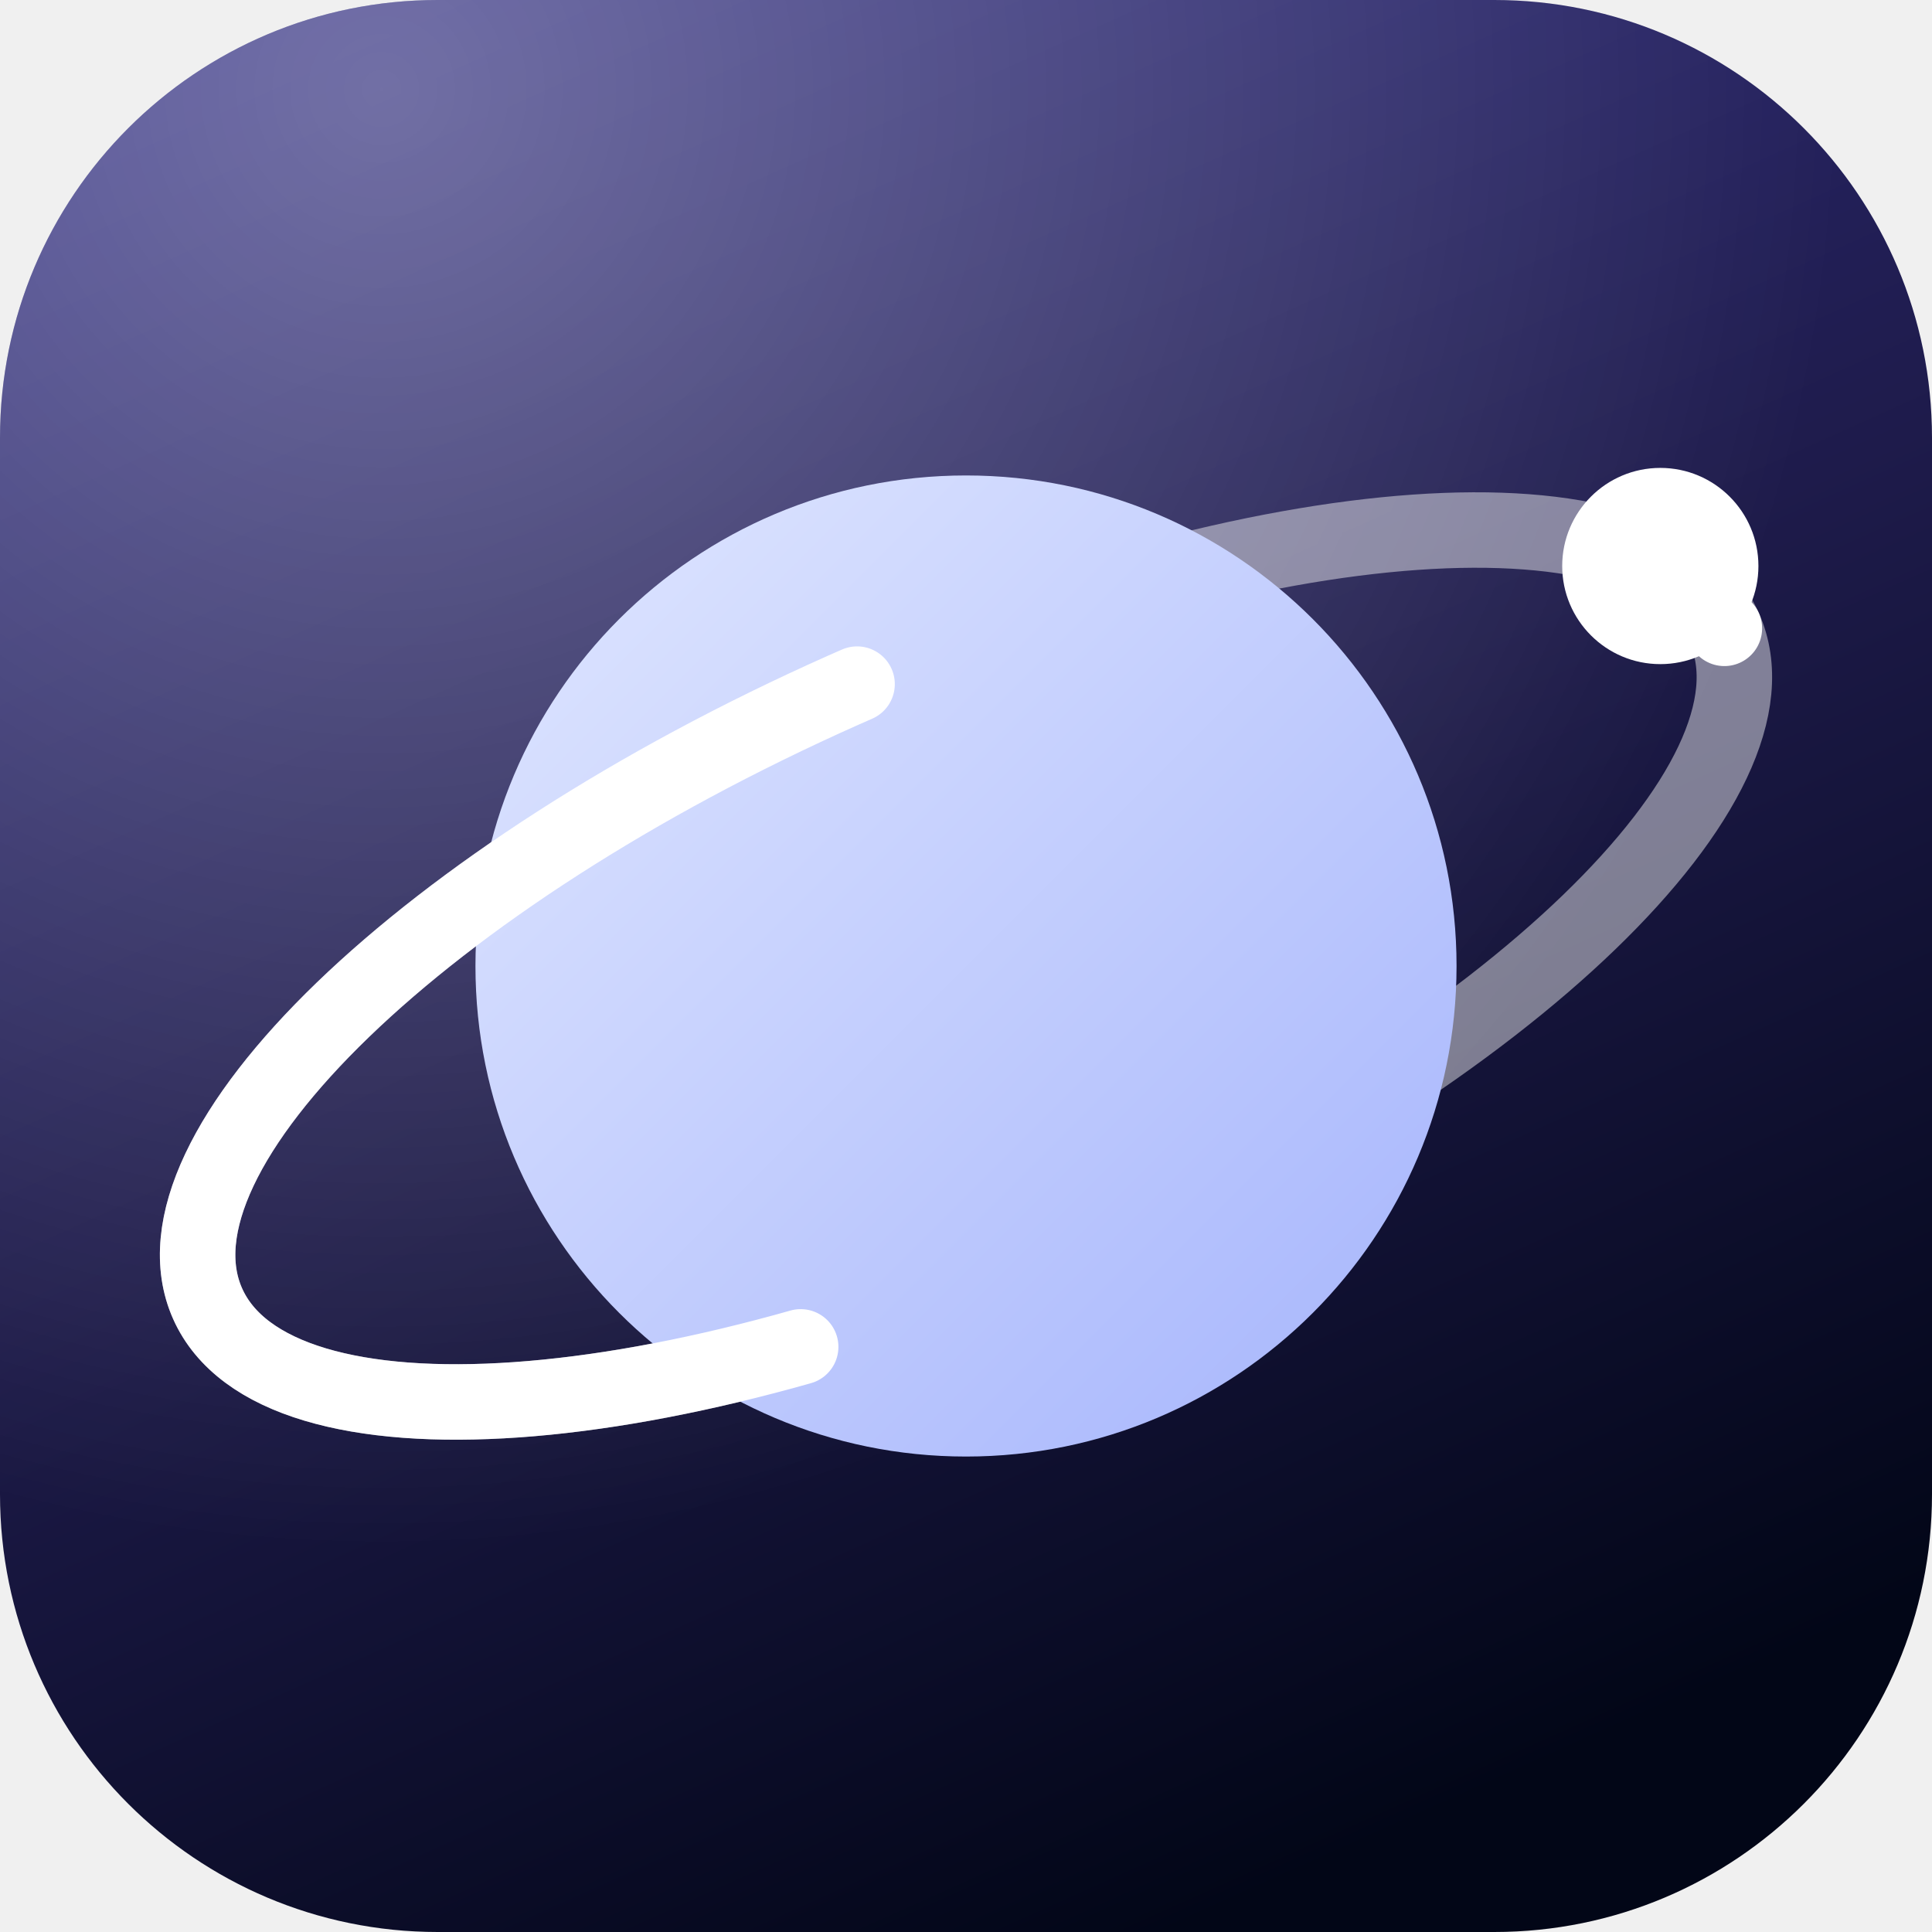
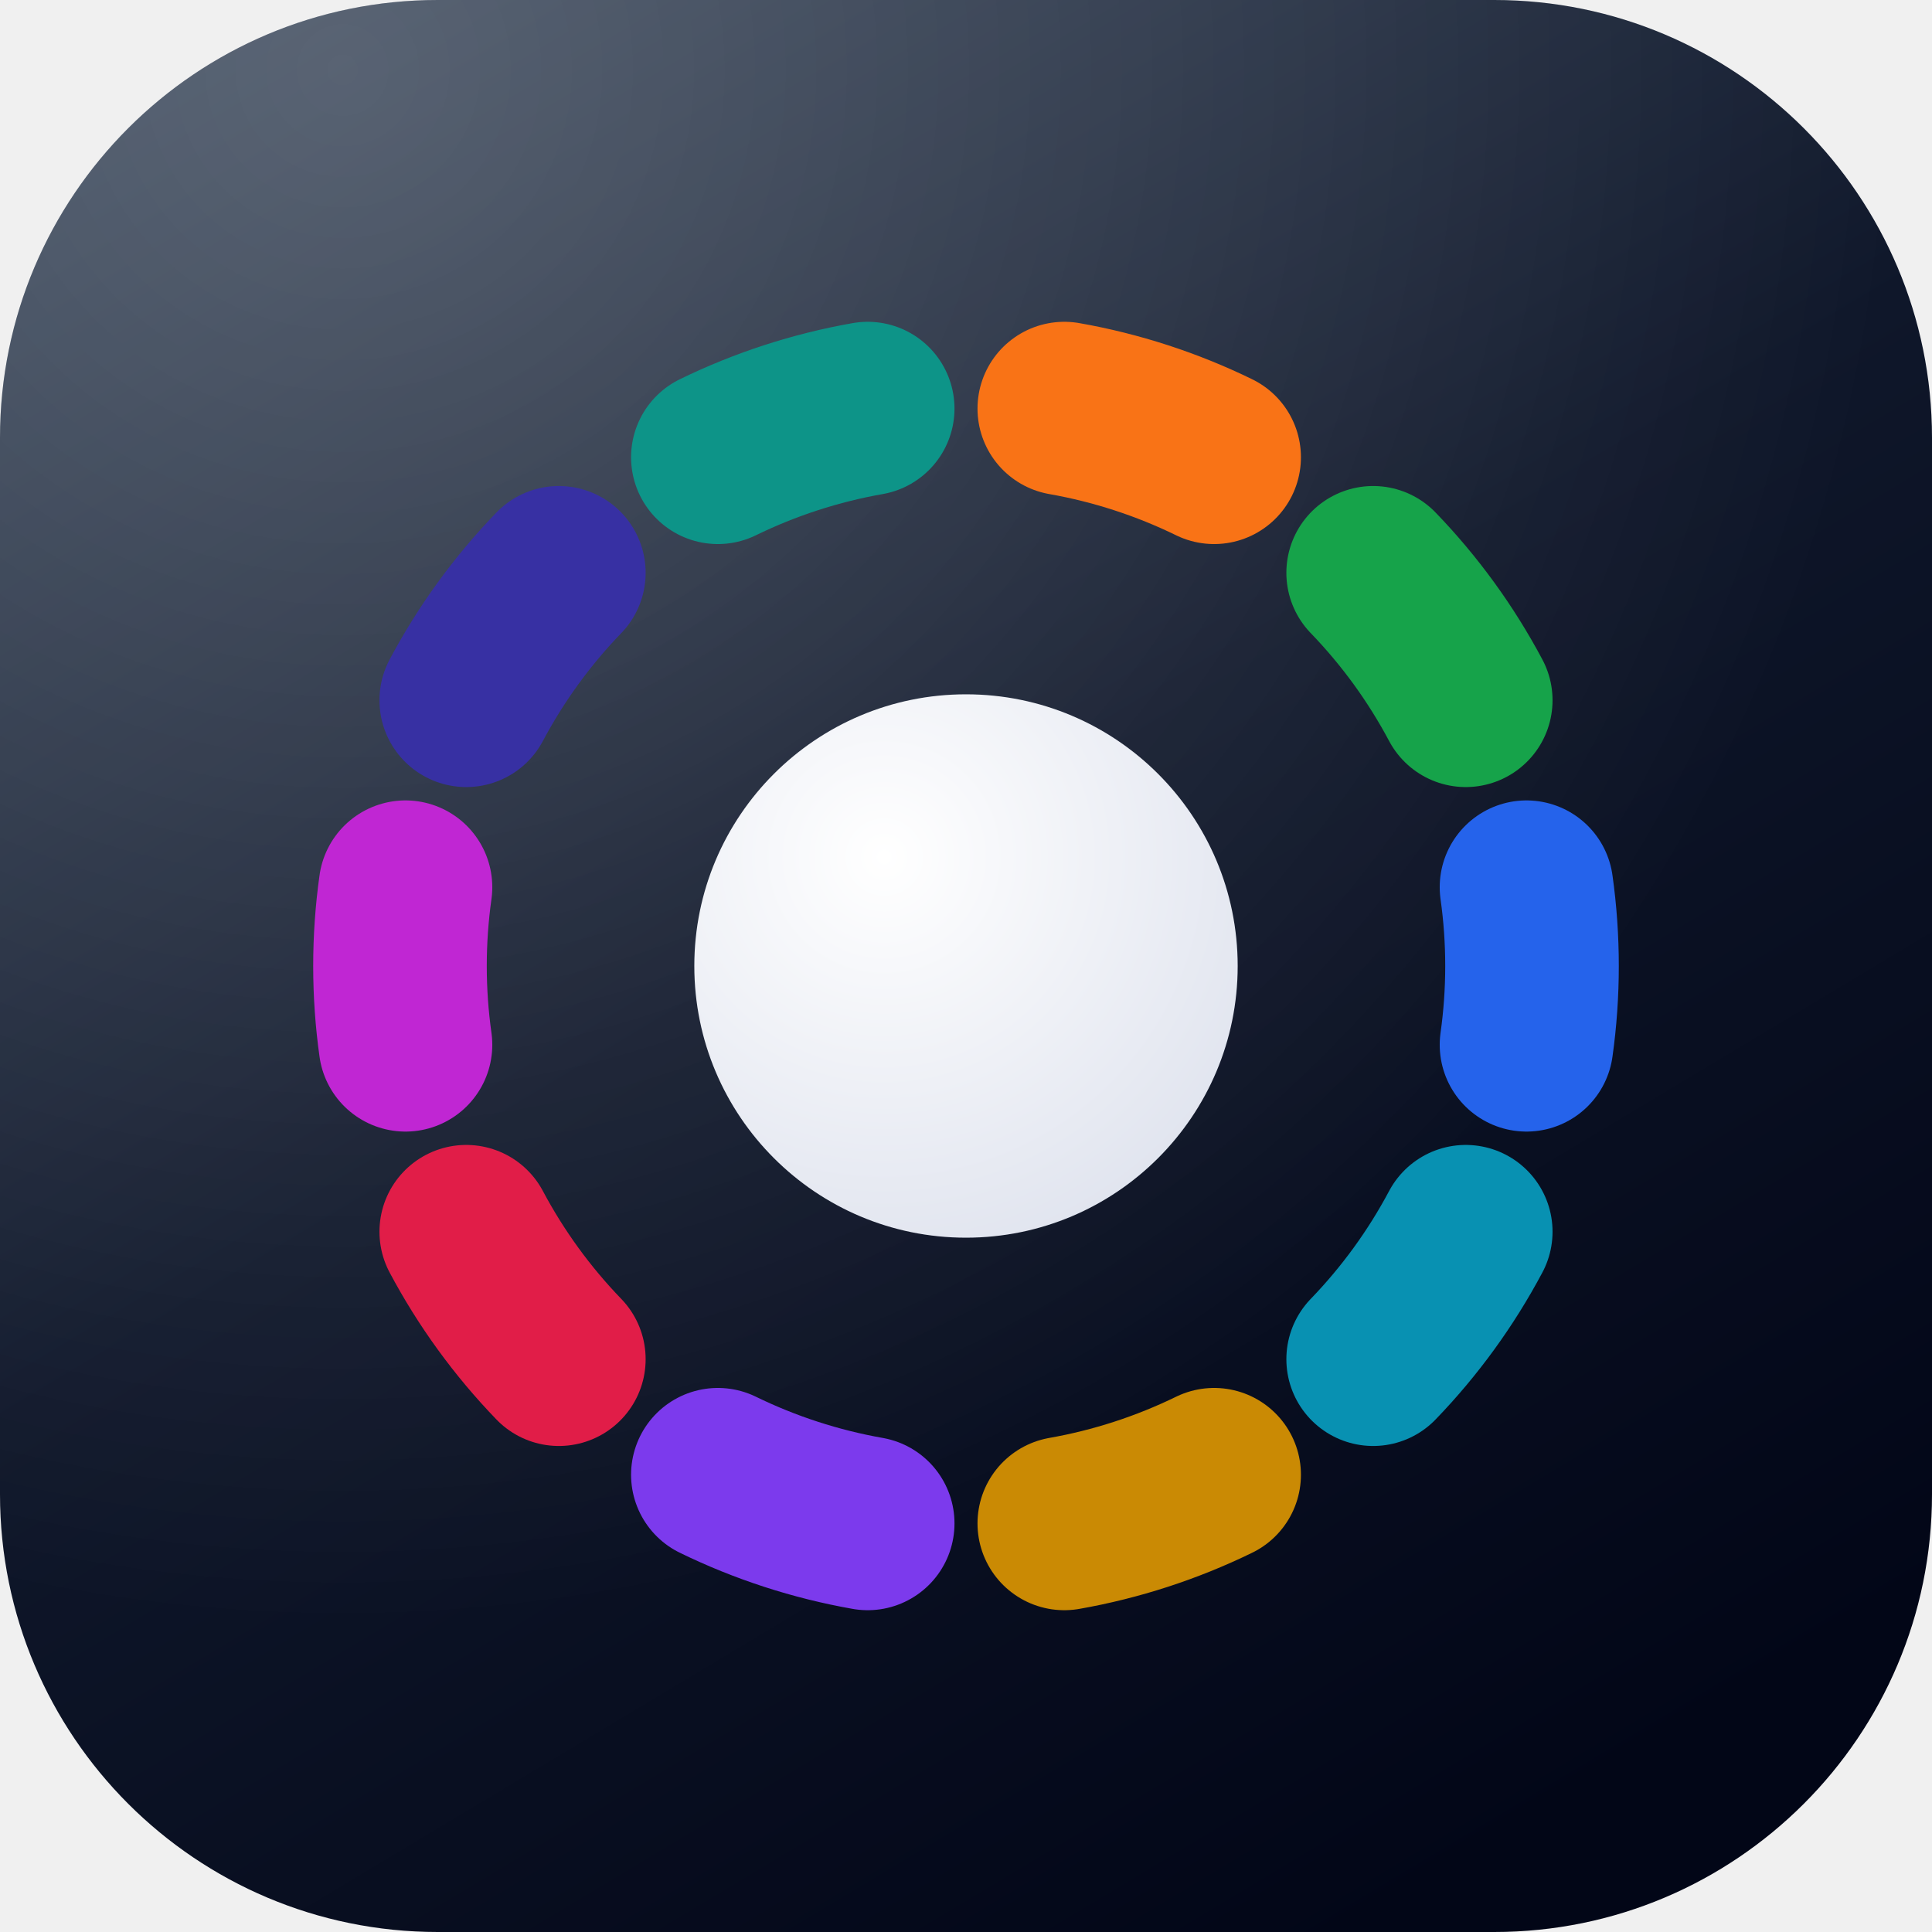
<svg xmlns="http://www.w3.org/2000/svg" viewBox="0 0 512 512" width="512" height="512">
  <defs>
-     <linearGradient id="fam-orbit-bg" x1="0.15" y1="0" x2="0.6" y2="1">
-       <stop offset="0" stop-color="#312e81" />
-       <stop offset="0.5" stop-color="#1e1b4b" />
+     <linearGradient id="ob-space-r-bg" x1="0.1" y1="0" x2="0.7" y2="1">
+       <stop offset="0" stop-color="#334155" />
+       <stop offset="0.5" stop-color="#0f172a" />
      <stop offset="1" stop-color="#020617" />
    </linearGradient>
-     <radialGradient id="fam-orbit-hl" cx="0.2" cy="0.05" r="0.75">
-       <stop offset="0" stop-color="#fff" stop-opacity="0.32" />
+     <radialGradient id="ob-space-r-hl" cx="0.18" cy="0.04" r="0.8">
+       <stop offset="0" stop-color="#fff" stop-opacity="0.2" />
      <stop offset="1" stop-color="#fff" stop-opacity="0" />
    </radialGradient>
-     <filter id="fam-orbit-sh" filterUnits="userSpaceOnUse" x="0" y="0" width="512" height="512">
-       <feDropShadow dx="0" dy="10" stdDeviation="12" flood-color="#000" flood-opacity="0.3" />
-     </filter>
  </defs>
-   <rect width="512" height="512" rx="116" fill="url(#fam-orbit-bg)" />
-   <rect width="512" height="512" rx="116" fill="url(#fam-orbit-hl)" />
+   <rect width="512" height="512" rx="116" fill="url(#ob-space-r-bg)" />
+   <rect width="512" height="512" rx="116" fill="url(#ob-space-r-hl)" />
+   <path d="M282.05 108.28 A150 150 0 0 1 321.76 121.18" fill="none" stroke="#f97316" stroke-width="46" stroke-linecap="round" />
+   <path d="M363.90 151.80 A150 150 0 0 1 388.44 185.58" fill="none" stroke="#16a34a" stroke-width="46" stroke-linecap="round" />
+   <path d="M404.54 235.12 A150 150 0 0 1 404.54 276.88" fill="none" stroke="#2563eb" stroke-width="46" stroke-linecap="round" />
+   <path d="M388.44 326.42 A150 150 0 0 1 363.90 360.20" fill="none" stroke="#0891b2" stroke-width="46" stroke-linecap="round" />
+   <path d="M321.76 390.82 A150 150 0 0 1 282.05 403.72" fill="none" stroke="#ca8a04" stroke-width="46" stroke-linecap="round" />
+   <path d="M229.95 403.72 A150 150 0 0 1 190.24 390.82" fill="none" stroke="#7c3aed" stroke-width="46" stroke-linecap="round" />
+   <path d="M148.10 360.20 A150 150 0 0 1 123.56 326.42" fill="none" stroke="#e11d48" stroke-width="46" stroke-linecap="round" />
+   <path d="M107.46 276.88 A150 150 0 0 1 107.46 235.12" fill="none" stroke="#c026d3" stroke-width="46" stroke-linecap="round" />
+   <path d="M123.56 185.58 A150 150 0 0 1 148.10 151.80" fill="none" stroke="#3730a3" stroke-width="46" stroke-linecap="round" />
+   <path d="M190.24 121.18 A150 150 0 0 1 229.95 108.28" fill="none" stroke="#0d9488" stroke-width="46" stroke-linecap="round" />
  <defs>
-     <linearGradient id="orbit-planet" x1="0" y1="0" x2="1" y2="1">
-       <stop offset="0" stop-color="#e0e7ff" />
-       <stop offset="1" stop-color="#a5b4fc" />
-     </linearGradient>
+     <radialGradient id="ob-space-r-pl" cx="0.35" cy="0.3" r="0.8">
+       <stop offset="0" stop-color="#ffffff" />
+       <stop offset="1" stop-color="#dfe3ee" />
+     </radialGradient>
  </defs>
-   <ellipse cx="256" cy="256" rx="220" ry="80" transform="rotate(-24 256 256)" fill="none" stroke="#fff" stroke-opacity="0.45" stroke-width="20" />
-   <circle cx="256" cy="256" r="130" fill="url(#orbit-planet)" />
-   <ellipse cx="256" cy="256" rx="220" ry="80" transform="rotate(-24 256 256)" fill="none" stroke="#fff" stroke-width="20" stroke-dasharray="0 330 420 2000" stroke-linecap="round" />
-   <circle cx="440" cy="150" r="26" fill="#fff" />
+   <circle cx="256" cy="256" r="72" fill="url(#ob-space-r-pl)" />
</svg>
